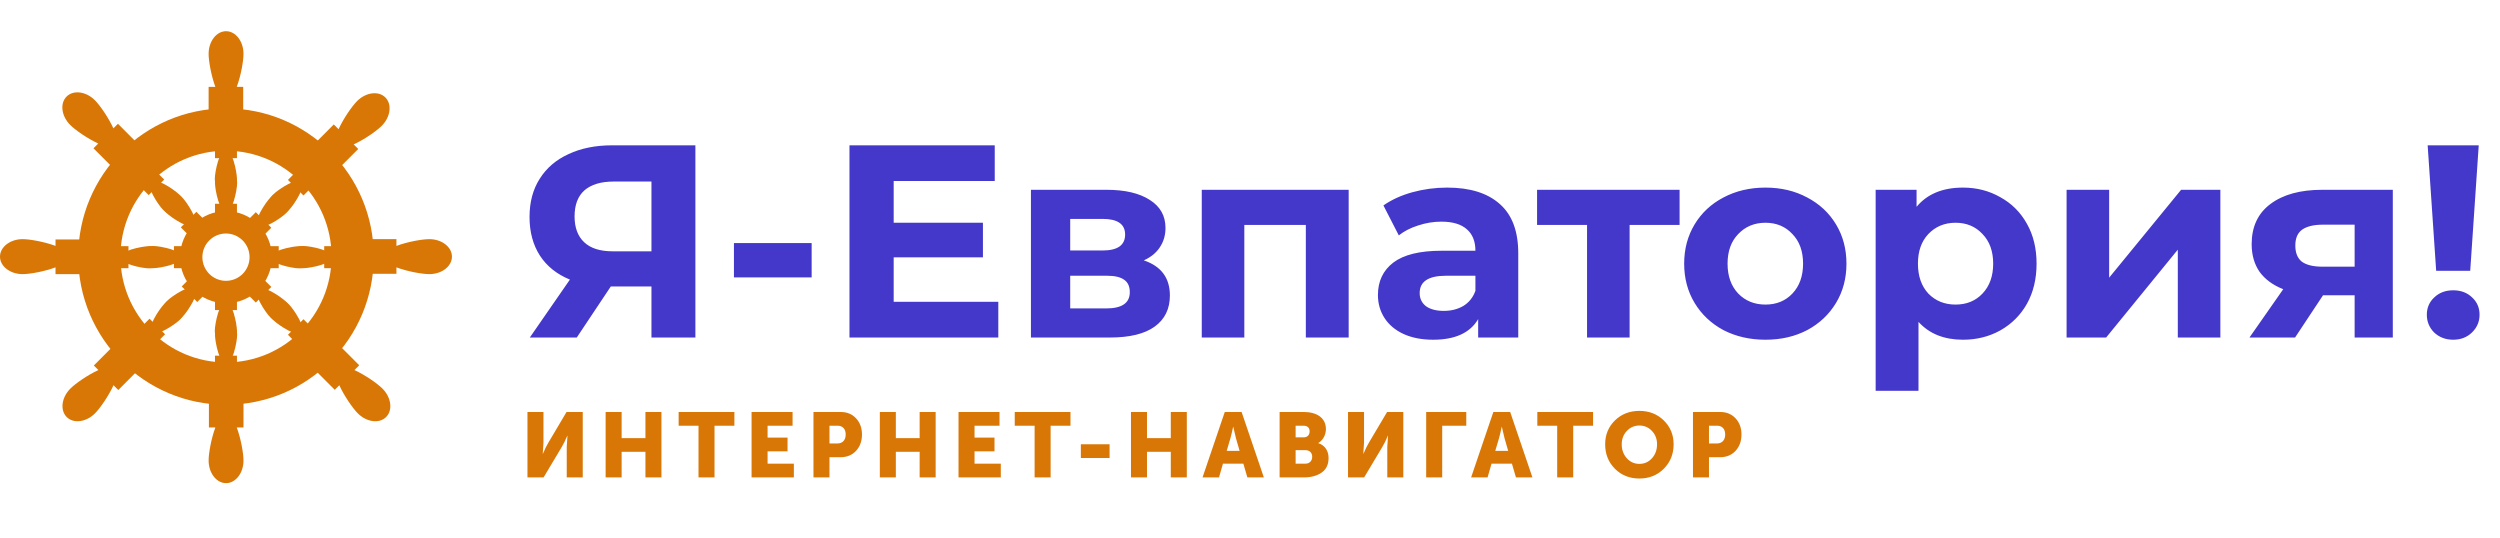
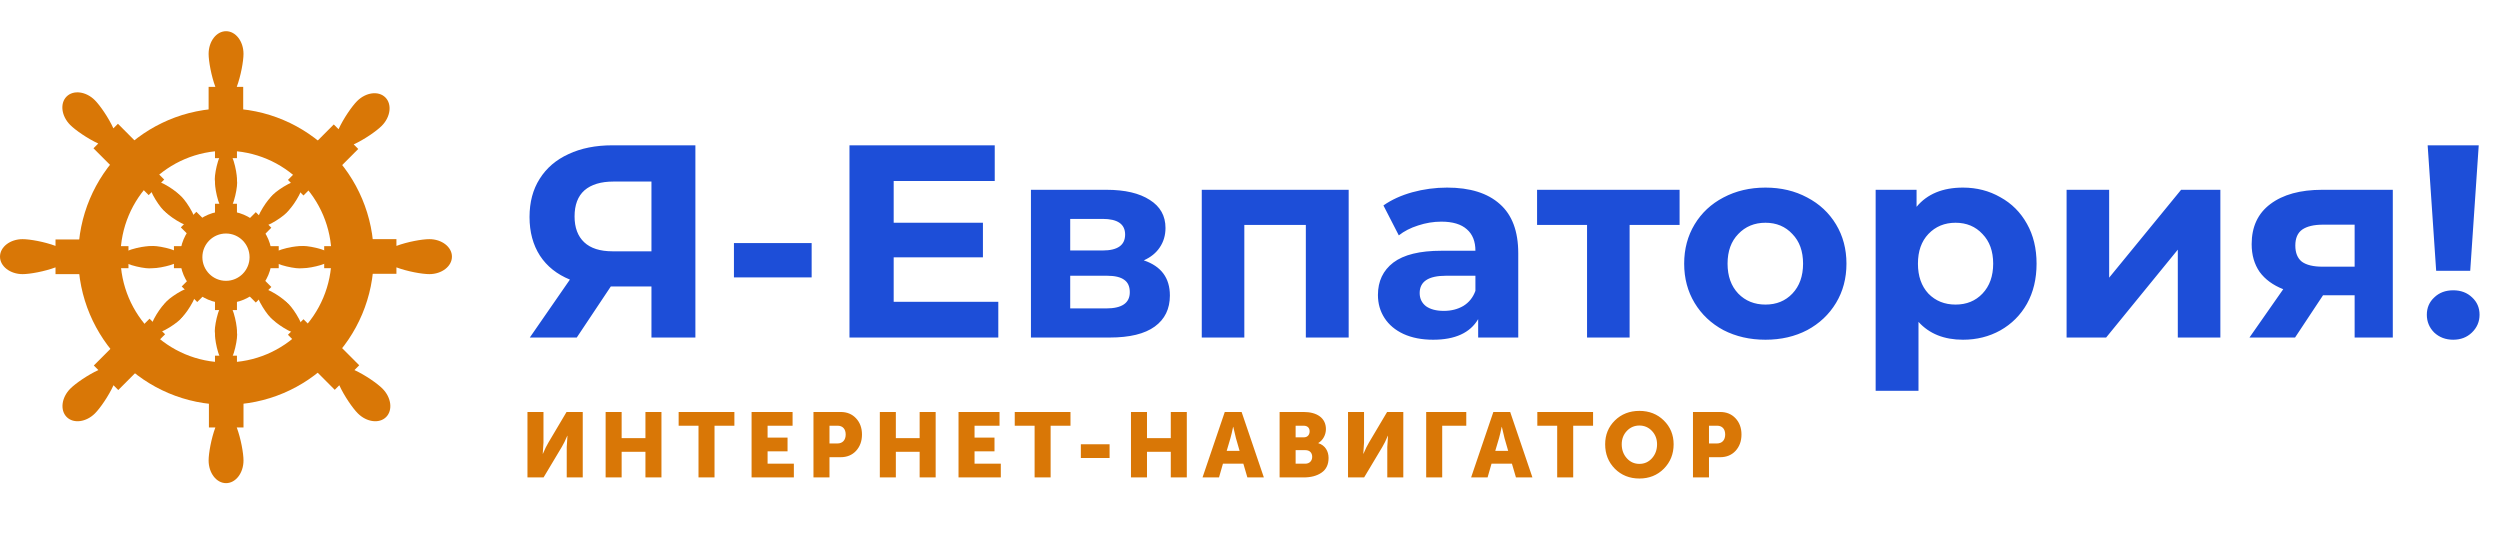
<svg xmlns="http://www.w3.org/2000/svg" width="437" height="94" viewBox="0 0 437 94" fill="none">
-   <path d="M121.554 25.4V59H113.874V50.072H106.77L100.818 59H92.61L99.618 48.872C97.346 47.944 95.602 46.552 94.386 44.696C93.17 42.808 92.562 40.552 92.562 37.928C92.562 35.336 93.154 33.112 94.338 31.256C95.522 29.368 97.202 27.928 99.378 26.936C101.554 25.912 104.114 25.4 107.058 25.4H121.554ZM107.25 31.736C105.042 31.736 103.346 32.248 102.162 33.272C101.01 34.296 100.434 35.816 100.434 37.832C100.434 39.784 100.994 41.288 102.114 42.344C103.234 43.4 104.882 43.928 107.058 43.928H113.874V31.736H107.25ZM128.292 42.488H141.876V48.488H128.292V42.488ZM174.504 52.76V59H148.488V25.4H173.88V31.64H156.216V38.936H171.816V44.984H156.216V52.76H174.504ZM199.936 45.512C202.976 46.536 204.496 48.584 204.496 51.656C204.496 53.992 203.616 55.8 201.856 57.08C200.096 58.36 197.472 59 193.984 59H180.208V33.176H193.408C196.64 33.176 199.168 33.768 200.992 34.952C202.816 36.104 203.728 37.736 203.728 39.848C203.728 41.128 203.392 42.264 202.72 43.256C202.08 44.216 201.152 44.968 199.936 45.512ZM187.072 43.784H192.736C195.36 43.784 196.672 42.856 196.672 41C196.672 39.176 195.36 38.264 192.736 38.264H187.072V43.784ZM193.36 53.912C196.112 53.912 197.488 52.968 197.488 51.08C197.488 50.088 197.168 49.368 196.528 48.92C195.888 48.44 194.88 48.2 193.504 48.2H187.072V53.912H193.36ZM235.748 33.176V59H228.26V39.32H217.508V59H210.068V33.176H235.748ZM252.959 32.792C256.959 32.792 260.031 33.752 262.175 35.672C264.319 37.56 265.391 40.424 265.391 44.264V59H258.383V55.784C256.975 58.184 254.351 59.384 250.511 59.384C248.527 59.384 246.799 59.048 245.327 58.376C243.887 57.704 242.783 56.776 242.015 55.592C241.247 54.408 240.863 53.064 240.863 51.56C240.863 49.16 241.759 47.272 243.551 45.896C245.375 44.52 248.175 43.832 251.951 43.832H257.903C257.903 42.2 257.407 40.952 256.415 40.088C255.423 39.192 253.935 38.744 251.951 38.744C250.575 38.744 249.215 38.968 247.871 39.416C246.559 39.832 245.439 40.408 244.511 41.144L241.823 35.912C243.231 34.92 244.911 34.152 246.863 33.608C248.847 33.064 250.879 32.792 252.959 32.792ZM252.383 54.344C253.663 54.344 254.799 54.056 255.791 53.48C256.783 52.872 257.487 51.992 257.903 50.84V48.2H252.767C249.695 48.2 248.159 49.208 248.159 51.224C248.159 52.184 248.527 52.952 249.263 53.528C250.031 54.072 251.071 54.344 252.383 54.344ZM293.592 39.32H284.856V59H277.416V39.32H268.68V33.176H293.592V39.32ZM308.601 59.384C305.881 59.384 303.433 58.824 301.257 57.704C299.113 56.552 297.433 54.968 296.217 52.952C295.001 50.936 294.393 48.648 294.393 46.088C294.393 43.528 295.001 41.24 296.217 39.224C297.433 37.208 299.113 35.64 301.257 34.52C303.433 33.368 305.881 32.792 308.601 32.792C311.321 32.792 313.753 33.368 315.897 34.52C318.041 35.64 319.721 37.208 320.937 39.224C322.153 41.24 322.761 43.528 322.761 46.088C322.761 48.648 322.153 50.936 320.937 52.952C319.721 54.968 318.041 56.552 315.897 57.704C313.753 58.824 311.321 59.384 308.601 59.384ZM308.601 53.24C310.521 53.24 312.089 52.6 313.305 51.32C314.553 50.008 315.177 48.264 315.177 46.088C315.177 43.912 314.553 42.184 313.305 40.904C312.089 39.592 310.521 38.936 308.601 38.936C306.681 38.936 305.097 39.592 303.849 40.904C302.601 42.184 301.977 43.912 301.977 46.088C301.977 48.264 302.601 50.008 303.849 51.32C305.097 52.6 306.681 53.24 308.601 53.24ZM343.128 32.792C345.528 32.792 347.704 33.352 349.656 34.472C351.64 35.56 353.192 37.112 354.312 39.128C355.432 41.112 355.992 43.432 355.992 46.088C355.992 48.744 355.432 51.08 354.312 53.096C353.192 55.08 351.64 56.632 349.656 57.752C347.704 58.84 345.528 59.384 343.128 59.384C339.832 59.384 337.24 58.344 335.352 56.264V68.312H327.864V33.176H335.016V36.152C336.872 33.912 339.576 32.792 343.128 32.792ZM341.832 53.24C343.752 53.24 345.32 52.6 346.536 51.32C347.784 50.008 348.408 48.264 348.408 46.088C348.408 43.912 347.784 42.184 346.536 40.904C345.32 39.592 343.752 38.936 341.832 38.936C339.912 38.936 338.328 39.592 337.08 40.904C335.864 42.184 335.256 43.912 335.256 46.088C335.256 48.264 335.864 50.008 337.08 51.32C338.328 52.6 339.912 53.24 341.832 53.24ZM361.24 33.176H368.68V48.536L381.256 33.176H388.12V59H380.68V43.64L368.152 59H361.24V33.176ZM418.262 33.176V59H411.59V51.608H406.07L401.174 59H393.206L399.11 50.552C397.318 49.848 395.942 48.84 394.982 47.528C394.054 46.184 393.59 44.568 393.59 42.68C393.59 39.64 394.678 37.304 396.854 35.672C399.062 34.008 402.086 33.176 405.926 33.176H418.262ZM406.07 39.272C404.47 39.272 403.254 39.56 402.422 40.136C401.622 40.712 401.222 41.64 401.222 42.92C401.222 44.2 401.606 45.144 402.374 45.752C403.174 46.328 404.374 46.616 405.974 46.616H411.59V39.272H406.07ZM424.354 25.4H433.282L431.794 47.336H425.842L424.354 25.4ZM428.818 59.384C427.506 59.384 426.402 58.968 425.506 58.136C424.642 57.272 424.21 56.232 424.21 55.016C424.21 53.8 424.642 52.792 425.506 51.992C426.37 51.16 427.474 50.744 428.818 50.744C430.162 50.744 431.266 51.16 432.13 51.992C432.994 52.792 433.426 53.8 433.426 55.016C433.426 56.232 432.978 57.272 432.082 58.136C431.218 58.968 430.13 59.384 428.818 59.384Z" fill="#4338CA" />
+   <path d="M121.554 25.4V59H113.874V50.072H106.77L100.818 59H92.61L99.618 48.872C97.346 47.944 95.602 46.552 94.386 44.696C93.17 42.808 92.562 40.552 92.562 37.928C92.562 35.336 93.154 33.112 94.338 31.256C95.522 29.368 97.202 27.928 99.378 26.936C101.554 25.912 104.114 25.4 107.058 25.4H121.554ZM107.25 31.736C105.042 31.736 103.346 32.248 102.162 33.272C101.01 34.296 100.434 35.816 100.434 37.832C100.434 39.784 100.994 41.288 102.114 42.344C103.234 43.4 104.882 43.928 107.058 43.928H113.874V31.736H107.25ZM128.292 42.488H141.876V48.488H128.292V42.488ZM174.504 52.76V59H148.488V25.4H173.88V31.64H156.216V38.936H171.816V44.984H156.216V52.76H174.504ZM199.936 45.512C202.976 46.536 204.496 48.584 204.496 51.656C204.496 53.992 203.616 55.8 201.856 57.08C200.096 58.36 197.472 59 193.984 59H180.208V33.176H193.408C196.64 33.176 199.168 33.768 200.992 34.952C202.816 36.104 203.728 37.736 203.728 39.848C203.728 41.128 203.392 42.264 202.72 43.256C202.08 44.216 201.152 44.968 199.936 45.512ZM187.072 43.784H192.736C195.36 43.784 196.672 42.856 196.672 41C196.672 39.176 195.36 38.264 192.736 38.264H187.072V43.784ZM193.36 53.912C196.112 53.912 197.488 52.968 197.488 51.08C197.488 50.088 197.168 49.368 196.528 48.92C195.888 48.44 194.88 48.2 193.504 48.2H187.072V53.912H193.36ZM235.748 33.176V59H228.26V39.32H217.508V59H210.068V33.176H235.748ZM252.959 32.792C256.959 32.792 260.031 33.752 262.175 35.672C264.319 37.56 265.391 40.424 265.391 44.264V59H258.383V55.784C256.975 58.184 254.351 59.384 250.511 59.384C248.527 59.384 246.799 59.048 245.327 58.376C243.887 57.704 242.783 56.776 242.015 55.592C241.247 54.408 240.863 53.064 240.863 51.56C240.863 49.16 241.759 47.272 243.551 45.896C245.375 44.52 248.175 43.832 251.951 43.832H257.903C257.903 42.2 257.407 40.952 256.415 40.088C255.423 39.192 253.935 38.744 251.951 38.744C250.575 38.744 249.215 38.968 247.871 39.416C246.559 39.832 245.439 40.408 244.511 41.144L241.823 35.912C243.231 34.92 244.911 34.152 246.863 33.608C248.847 33.064 250.879 32.792 252.959 32.792ZM252.383 54.344C253.663 54.344 254.799 54.056 255.791 53.48C256.783 52.872 257.487 51.992 257.903 50.84V48.2H252.767C249.695 48.2 248.159 49.208 248.159 51.224C248.159 52.184 248.527 52.952 249.263 53.528C250.031 54.072 251.071 54.344 252.383 54.344ZM293.592 39.32H284.856V59H277.416V39.32H268.68V33.176H293.592V39.32ZM308.601 59.384C305.881 59.384 303.433 58.824 301.257 57.704C299.113 56.552 297.433 54.968 296.217 52.952C295.001 50.936 294.393 48.648 294.393 46.088C294.393 43.528 295.001 41.24 296.217 39.224C297.433 37.208 299.113 35.64 301.257 34.52C303.433 33.368 305.881 32.792 308.601 32.792C311.321 32.792 313.753 33.368 315.897 34.52C318.041 35.64 319.721 37.208 320.937 39.224C322.153 41.24 322.761 43.528 322.761 46.088C322.761 48.648 322.153 50.936 320.937 52.952C319.721 54.968 318.041 56.552 315.897 57.704C313.753 58.824 311.321 59.384 308.601 59.384ZM308.601 53.24C310.521 53.24 312.089 52.6 313.305 51.32C314.553 50.008 315.177 48.264 315.177 46.088C315.177 43.912 314.553 42.184 313.305 40.904C312.089 39.592 310.521 38.936 308.601 38.936C306.681 38.936 305.097 39.592 303.849 40.904C302.601 42.184 301.977 43.912 301.977 46.088C301.977 48.264 302.601 50.008 303.849 51.32C305.097 52.6 306.681 53.24 308.601 53.24ZM343.128 32.792C345.528 32.792 347.704 33.352 349.656 34.472C351.64 35.56 353.192 37.112 354.312 39.128C355.432 41.112 355.992 43.432 355.992 46.088C355.992 48.744 355.432 51.08 354.312 53.096C353.192 55.08 351.64 56.632 349.656 57.752C347.704 58.84 345.528 59.384 343.128 59.384C339.832 59.384 337.24 58.344 335.352 56.264V68.312H327.864V33.176H335.016V36.152C336.872 33.912 339.576 32.792 343.128 32.792ZM341.832 53.24C343.752 53.24 345.32 52.6 346.536 51.32C347.784 50.008 348.408 48.264 348.408 46.088C348.408 43.912 347.784 42.184 346.536 40.904C345.32 39.592 343.752 38.936 341.832 38.936C339.912 38.936 338.328 39.592 337.08 40.904C335.864 42.184 335.256 43.912 335.256 46.088C335.256 48.264 335.864 50.008 337.08 51.32C338.328 52.6 339.912 53.24 341.832 53.24ZM361.24 33.176H368.68V48.536L381.256 33.176H388.12V59H380.68V43.64L368.152 59H361.24V33.176ZM418.262 33.176V59H411.59V51.608H406.07L401.174 59H393.206L399.11 50.552C397.318 49.848 395.942 48.84 394.982 47.528C394.054 46.184 393.59 44.568 393.59 42.68C393.59 39.64 394.678 37.304 396.854 35.672C399.062 34.008 402.086 33.176 405.926 33.176H418.262ZM406.07 39.272C404.47 39.272 403.254 39.56 402.422 40.136C401.622 40.712 401.222 41.64 401.222 42.92C401.222 44.2 401.606 45.144 402.374 45.752C403.174 46.328 404.374 46.616 405.974 46.616H411.59V39.272H406.07ZM424.354 25.4H433.282L431.794 47.336H425.842L424.354 25.4ZM428.818 59.384C427.506 59.384 426.402 58.968 425.506 58.136C424.642 57.272 424.21 56.232 424.21 55.016C424.21 53.8 424.642 52.792 425.506 51.992C426.37 51.16 427.474 50.744 428.818 50.744C430.162 50.744 431.266 51.16 432.13 51.992C432.994 52.792 433.426 53.8 433.426 55.016C433.426 56.232 432.978 57.272 432.082 58.136C431.218 58.968 430.13 59.384 428.818 59.384Z" fill="#1D4ED8" />
  <path d="M95.016 83.454L98.2 78.126C98.504 77.63 98.824 76.974 99.16 76.174H99.192L99.064 78.126V83.454H101.864V72.014H99.032L95.864 77.358C95.56 77.854 95.24 78.51 94.904 79.31H94.872L95 77.358V72.014H92.2V83.454H95.016ZM108.663 83.454V78.974H112.823V83.454H115.623V72.014H112.823V76.59H108.663V72.014H105.863V83.454H108.663ZM124.899 83.454V74.414H128.371V72.014H118.627V74.414H122.099V83.454H124.899ZM138.767 83.454V81.054H134.175V78.894H137.663V76.494H134.175V74.414H138.543V72.014H131.375V83.454H138.767ZM144.994 83.454V79.918H146.946C148.05 79.918 148.946 79.55 149.634 78.814C150.322 78.062 150.674 77.118 150.674 75.95C150.674 74.798 150.322 73.854 149.634 73.118C148.946 72.382 148.05 72.014 146.946 72.014H142.194V83.454H144.994ZM144.994 74.414H146.418C147.314 74.414 147.826 75.006 147.826 75.95C147.826 76.894 147.314 77.518 146.37 77.518H144.994V74.414ZM156.594 83.454V78.974H160.754V83.454H163.554V72.014H160.754V76.59H156.594V72.014H153.794V83.454H156.594ZM174.942 83.454V81.054H170.35V78.894H173.838V76.494H170.35V74.414H174.718V72.014H167.55V83.454H174.942ZM183.649 83.454V74.414H187.121V72.014H177.377V74.414H180.849V83.454H183.649ZM193.956 80.062V77.662H188.932V80.062H193.956ZM200.494 83.454V78.974H204.654V83.454H207.454V72.014H204.654V76.59H200.494V72.014H197.694V83.454H200.494ZM213.082 83.454L213.77 81.054H217.338L218.042 83.454H220.922L217.034 72.014H214.09L210.202 83.454H213.082ZM215.082 76.59C215.226 76.11 215.37 75.454 215.546 74.622H215.578L216.042 76.59L216.682 78.814H214.426L215.082 76.59ZM227.883 83.454C229.147 83.454 230.187 83.182 231.003 82.622C231.819 82.062 232.235 81.214 232.235 80.046C232.235 78.91 231.659 77.838 230.443 77.47V77.438C231.275 76.942 231.771 75.982 231.771 75.006C231.771 73.086 230.235 72.014 227.883 72.014H223.675V83.454H227.883ZM226.475 74.414H227.867C228.571 74.414 228.923 74.814 228.923 75.39C228.923 75.982 228.571 76.446 227.915 76.446H226.475V74.414ZM226.475 78.686H228.171C228.955 78.686 229.371 79.166 229.371 79.854C229.371 80.542 228.923 81.054 228.155 81.054H226.475V78.686ZM238.45 83.454L241.634 78.126C241.938 77.63 242.258 76.974 242.594 76.174H242.626L242.498 78.126V83.454H245.298V72.014H242.466L239.298 77.358C238.994 77.854 238.674 78.51 238.338 79.31H238.306L238.434 77.358V72.014H235.634V83.454H238.45ZM252.097 83.454V74.414H256.305V72.014H249.297V83.454H252.097ZM260.029 83.454L260.717 81.054H264.285L264.989 83.454H267.869L263.981 72.014H261.037L257.149 83.454H260.029ZM262.029 76.59C262.173 76.11 262.317 75.454 262.493 74.622H262.525L262.989 76.59L263.629 78.814H261.373L262.029 76.59ZM274.996 83.454V74.414H278.468V72.014H268.724V74.414H272.196V83.454H274.996ZM280.582 77.662C280.582 79.358 281.142 80.782 282.278 81.934C283.414 83.07 284.854 83.646 286.566 83.646C288.278 83.646 289.702 83.07 290.838 81.934C291.974 80.782 292.55 79.358 292.55 77.662C292.55 76.014 291.974 74.622 290.838 73.502C289.702 72.382 288.278 71.822 286.566 71.822C284.854 71.822 283.414 72.382 282.278 73.502C281.142 74.622 280.582 76.014 280.582 77.662ZM283.478 77.662C283.478 76.734 283.782 75.95 284.374 75.326C284.966 74.702 285.702 74.382 286.566 74.382C287.43 74.382 288.166 74.702 288.758 75.326C289.35 75.95 289.654 76.734 289.654 77.662C289.654 78.638 289.35 79.454 288.758 80.11C288.166 80.766 287.43 81.086 286.566 81.086C285.702 81.086 284.966 80.766 284.374 80.11C283.782 79.454 283.478 78.638 283.478 77.662ZM298.731 83.454V79.918H300.683C301.787 79.918 302.683 79.55 303.371 78.814C304.059 78.062 304.411 77.118 304.411 75.95C304.411 74.798 304.059 73.854 303.371 73.118C302.683 72.382 301.787 72.014 300.683 72.014H295.931V83.454H298.731ZM298.731 74.414H300.155C301.051 74.414 301.563 75.006 301.563 75.95C301.563 76.894 301.051 77.518 300.107 77.518H298.731V74.414Z" fill="#D97706" />
  <path d="M41.453 31.952C41.453 33.342 40.586 37.17 39.516 37.17C38.447 37.17 37.58 33.342 37.58 31.952C37.58 30.562 38.447 29.436 39.516 29.436C40.586 29.436 41.453 30.562 41.453 31.952Z" fill="#D97706" />
  <path d="M37.58 35.617H41.419V40.075H37.58V35.617Z" fill="#D97706" />
  <path d="M37.546 31.311C37.546 29.921 38.413 26.092 39.483 26.092C40.552 26.092 41.419 29.921 41.419 31.311C41.419 32.7 40.552 33.827 39.483 33.827C38.413 33.827 37.546 32.7 37.546 31.311Z" fill="#D97706" />
  <path d="M41.419 27.646H37.58L37.58 23.188H41.419V27.646Z" fill="#D97706" />
  <path d="M41.453 58.506C41.453 59.896 40.586 63.724 39.516 63.724C38.447 63.724 37.58 59.896 37.58 58.506C37.58 57.117 38.447 55.99 39.516 55.99C40.586 55.99 41.453 57.117 41.453 58.506Z" fill="#D97706" />
  <path d="M37.58 62.171H41.419V66.629H37.58V62.171Z" fill="#D97706" />
  <path d="M37.546 57.865C37.546 56.475 38.413 52.647 39.483 52.647C40.552 52.647 41.419 56.475 41.419 57.865C41.419 59.254 40.552 60.381 39.483 60.381C38.413 60.381 37.546 59.254 37.546 57.865Z" fill="#D97706" />
  <path d="M41.419 54.2H37.58L37.58 49.742H41.419V54.2Z" fill="#D97706" />
  <path d="M53.015 42.995C54.401 42.995 58.219 43.864 58.219 44.937C58.219 46.009 54.401 46.879 53.015 46.879C51.629 46.879 50.506 46.009 50.506 44.937C50.506 43.864 51.629 42.995 53.015 42.995Z" fill="#D97706" />
  <path d="M56.669 46.879V43.028H61.115V46.879H56.669Z" fill="#D97706" />
  <path d="M52.375 46.912C50.989 46.912 47.171 46.043 47.171 44.97C47.171 43.898 50.989 43.028 52.375 43.028C53.761 43.028 54.884 43.898 54.884 44.97C54.884 46.043 53.761 46.912 52.375 46.912Z" fill="#D97706" />
  <path d="M48.721 43.028V46.879H44.275V43.028H48.721Z" fill="#D97706" />
  <path d="M26.751 42.995C28.137 42.995 31.955 43.864 31.955 44.937C31.955 46.009 28.137 46.879 26.751 46.879C25.365 46.879 24.242 46.009 24.242 44.937C24.242 43.864 25.365 42.995 26.751 42.995Z" fill="#D97706" />
  <path d="M30.405 46.879V43.028H34.851V46.879H30.405Z" fill="#D97706" />
  <path d="M26.111 46.912C24.725 46.912 20.907 46.043 20.907 44.97C20.907 43.898 24.725 43.028 26.111 43.028C27.497 43.028 28.62 43.898 28.62 44.97C28.62 46.043 27.497 46.912 26.111 46.912Z" fill="#D97706" />
  <path d="M22.457 43.028V46.879H18.011V43.028H22.457Z" fill="#D97706" />
  <path d="M31.763 34.407C32.743 35.389 34.83 38.712 34.073 39.47C33.317 40.228 30.004 38.136 29.024 37.153C28.044 36.171 27.863 34.759 28.619 34.001C29.376 33.242 30.783 33.424 31.763 34.407Z" fill="#D97706" />
  <path d="M31.608 39.745L34.323 37.022L37.467 40.174L34.752 42.897L31.608 39.745Z" fill="#D97706" />
  <path d="M28.548 36.724C27.568 35.741 25.481 32.419 26.238 31.66C26.994 30.902 30.307 32.994 31.287 33.977C32.267 34.96 32.448 36.371 31.692 37.13C30.935 37.888 29.528 37.706 28.548 36.724Z" fill="#D97706" />
  <path d="M28.703 31.386L25.988 34.108L22.844 30.956L25.559 28.233L28.703 31.386Z" fill="#D97706" />
  <path d="M50.488 53.184C51.468 54.166 53.555 57.488 52.798 58.246C52.042 59.005 48.729 56.913 47.749 55.93C46.769 54.947 46.588 53.536 47.344 52.778C48.101 52.019 49.508 52.201 50.488 53.184Z" fill="#D97706" />
  <path d="M50.333 58.521L53.048 55.799L56.192 58.951L53.477 61.674L50.333 58.521Z" fill="#D97706" />
  <path d="M47.273 55.5C46.293 54.517 44.206 51.196 44.963 50.437C45.719 49.679 49.032 51.771 50.012 52.754C50.992 53.736 51.173 55.148 50.417 55.906C49.66 56.664 48.253 56.483 47.273 55.5Z" fill="#D97706" />
  <path d="M47.428 50.162L44.713 52.885L41.569 49.733L44.284 47.01L47.428 50.162Z" fill="#D97706" />
  <path d="M47.725 34.017C48.705 33.034 52.018 30.942 52.775 31.7C53.531 32.459 51.444 35.781 50.464 36.763C49.484 37.746 48.077 37.928 47.321 37.169C46.564 36.411 46.745 34.999 47.725 34.017Z" fill="#D97706" />
  <path d="M53.048 34.172L50.333 31.45L53.477 28.297L56.192 31.02L53.048 34.172Z" fill="#D97706" />
  <path d="M50.036 37.241C49.056 38.224 45.743 40.316 44.987 39.557C44.23 38.799 46.317 35.477 47.297 34.495C48.277 33.512 49.684 33.33 50.441 34.089C51.197 34.847 51.016 36.258 50.036 37.241Z" fill="#D97706" />
  <path d="M44.713 37.086L47.428 39.808L44.284 42.961L41.569 40.238L44.713 37.086Z" fill="#D97706" />
  <path d="M29.154 52.639C30.134 51.657 33.447 49.565 34.203 50.323C34.959 51.081 32.873 54.403 31.893 55.386C30.913 56.369 29.505 56.55 28.749 55.792C27.993 55.034 28.174 53.622 29.154 52.639Z" fill="#D97706" />
  <path d="M34.477 52.795L31.762 50.072L34.906 46.92L37.621 49.642L34.477 52.795Z" fill="#D97706" />
  <path d="M31.464 55.864C30.484 56.846 27.171 58.939 26.415 58.18C25.659 57.422 27.745 54.1 28.725 53.117C29.705 52.135 31.113 51.953 31.869 52.711C32.625 53.47 32.444 54.881 31.464 55.864Z" fill="#D97706" />
  <path d="M26.141 55.708L28.856 58.431L25.712 61.583L22.997 58.861L26.141 55.708Z" fill="#D97706" />
  <path fill-rule="evenodd" clip-rule="evenodd" d="M39.505 63.351C49.694 63.351 57.955 55.068 57.955 44.85C57.955 34.632 49.694 26.349 39.505 26.349C29.315 26.349 21.055 34.632 21.055 44.85C21.055 55.068 29.315 63.351 39.505 63.351ZM39.505 70.751C53.77 70.751 65.335 59.155 65.335 44.85C65.335 30.545 53.77 18.949 39.505 18.949C25.239 18.949 13.675 30.545 13.675 44.85C13.675 59.155 25.239 70.751 39.505 70.751Z" fill="#D97706" />
  <path fill-rule="evenodd" clip-rule="evenodd" d="M39.499 49.089C41.777 49.089 43.624 47.237 43.624 44.953C43.624 42.669 41.777 40.818 39.499 40.818C37.222 40.818 35.375 42.669 35.375 44.953C35.375 47.237 37.222 49.089 39.499 49.089ZM39.499 53.007C43.935 53.007 47.531 49.401 47.531 44.953C47.531 40.506 43.935 36.9 39.499 36.9C35.064 36.9 31.468 40.506 31.468 44.953C31.468 49.401 35.064 53.007 39.499 53.007Z" fill="#D97706" />
  <path fill-rule="evenodd" clip-rule="evenodd" d="M41.386 15.185C42.103 13.256 42.564 10.687 42.564 9.416C42.564 7.228 41.199 5.454 39.515 5.454C37.831 5.454 36.466 7.228 36.466 9.416C36.466 10.687 36.927 13.256 37.644 15.185H36.466V22.204H42.511V15.185H41.386Z" fill="#D97706" />
  <path fill-rule="evenodd" clip-rule="evenodd" d="M37.644 74.723C36.927 76.651 36.466 79.221 36.466 80.492C36.466 82.68 37.831 84.454 39.515 84.454C41.199 84.454 42.564 82.68 42.564 80.492C42.564 79.221 42.103 76.651 41.386 74.723H42.564V67.704H36.519V74.723H37.644Z" fill="#D97706" />
  <path fill-rule="evenodd" clip-rule="evenodd" d="M69.296 46.736C71.219 47.455 73.781 47.918 75.049 47.918C77.231 47.918 79 46.549 79 44.86C79 43.172 77.231 41.803 75.049 41.803C73.781 41.803 71.219 42.265 69.296 42.984V41.803H62.296V47.865H69.296V46.736Z" fill="#D97706" />
  <path fill-rule="evenodd" clip-rule="evenodd" d="M9.704 42.984C7.781 42.265 5.219 41.803 3.951 41.803C1.769 41.803 2.00816e-08 43.172 0 44.86C-2.00816e-08 46.549 1.769 47.918 3.951 47.918C5.219 47.918 7.781 47.455 9.704 46.736V47.918H16.704V41.856H9.704V42.984Z" fill="#D97706" />
  <path fill-rule="evenodd" clip-rule="evenodd" d="M61.826 25.241C63.693 24.386 65.83 22.896 66.727 21.997C68.27 20.45 68.555 18.228 67.365 17.034C66.174 15.84 63.958 16.126 62.415 17.673C61.518 18.572 60.033 20.716 59.18 22.588L58.347 21.753L53.397 26.716L57.672 31.003L62.621 26.039L61.826 25.241Z" fill="#D97706" />
  <path fill-rule="evenodd" clip-rule="evenodd" d="M17.196 64.688C15.329 65.543 13.191 67.033 12.294 67.932C10.751 69.479 10.466 71.701 11.657 72.895C12.847 74.089 15.063 73.803 16.606 72.256C17.503 71.357 18.989 69.213 19.841 67.341L20.675 68.177L25.624 63.213L21.35 58.927L16.4 63.89L17.196 64.688Z" fill="#D97706" />
  <path fill-rule="evenodd" clip-rule="evenodd" d="M59.312 67.341C60.165 69.213 61.65 71.357 62.547 72.256C64.09 73.803 66.306 74.089 67.497 72.895C68.688 71.701 68.402 69.479 66.859 67.932C65.963 67.033 63.825 65.543 61.958 64.688L62.791 63.852L57.841 58.889L53.567 63.176L58.516 68.139L59.312 67.341Z" fill="#D97706" />
  <path fill-rule="evenodd" clip-rule="evenodd" d="M19.82 22.434C18.967 20.562 17.482 18.419 16.585 17.519C15.042 15.972 12.826 15.686 11.635 16.88C10.445 18.074 10.73 20.296 12.273 21.843C13.17 22.743 15.307 24.232 17.174 25.087L16.341 25.923L21.291 30.886L25.566 26.6L20.616 21.637L19.82 22.434Z" fill="#D97706" />
</svg>
